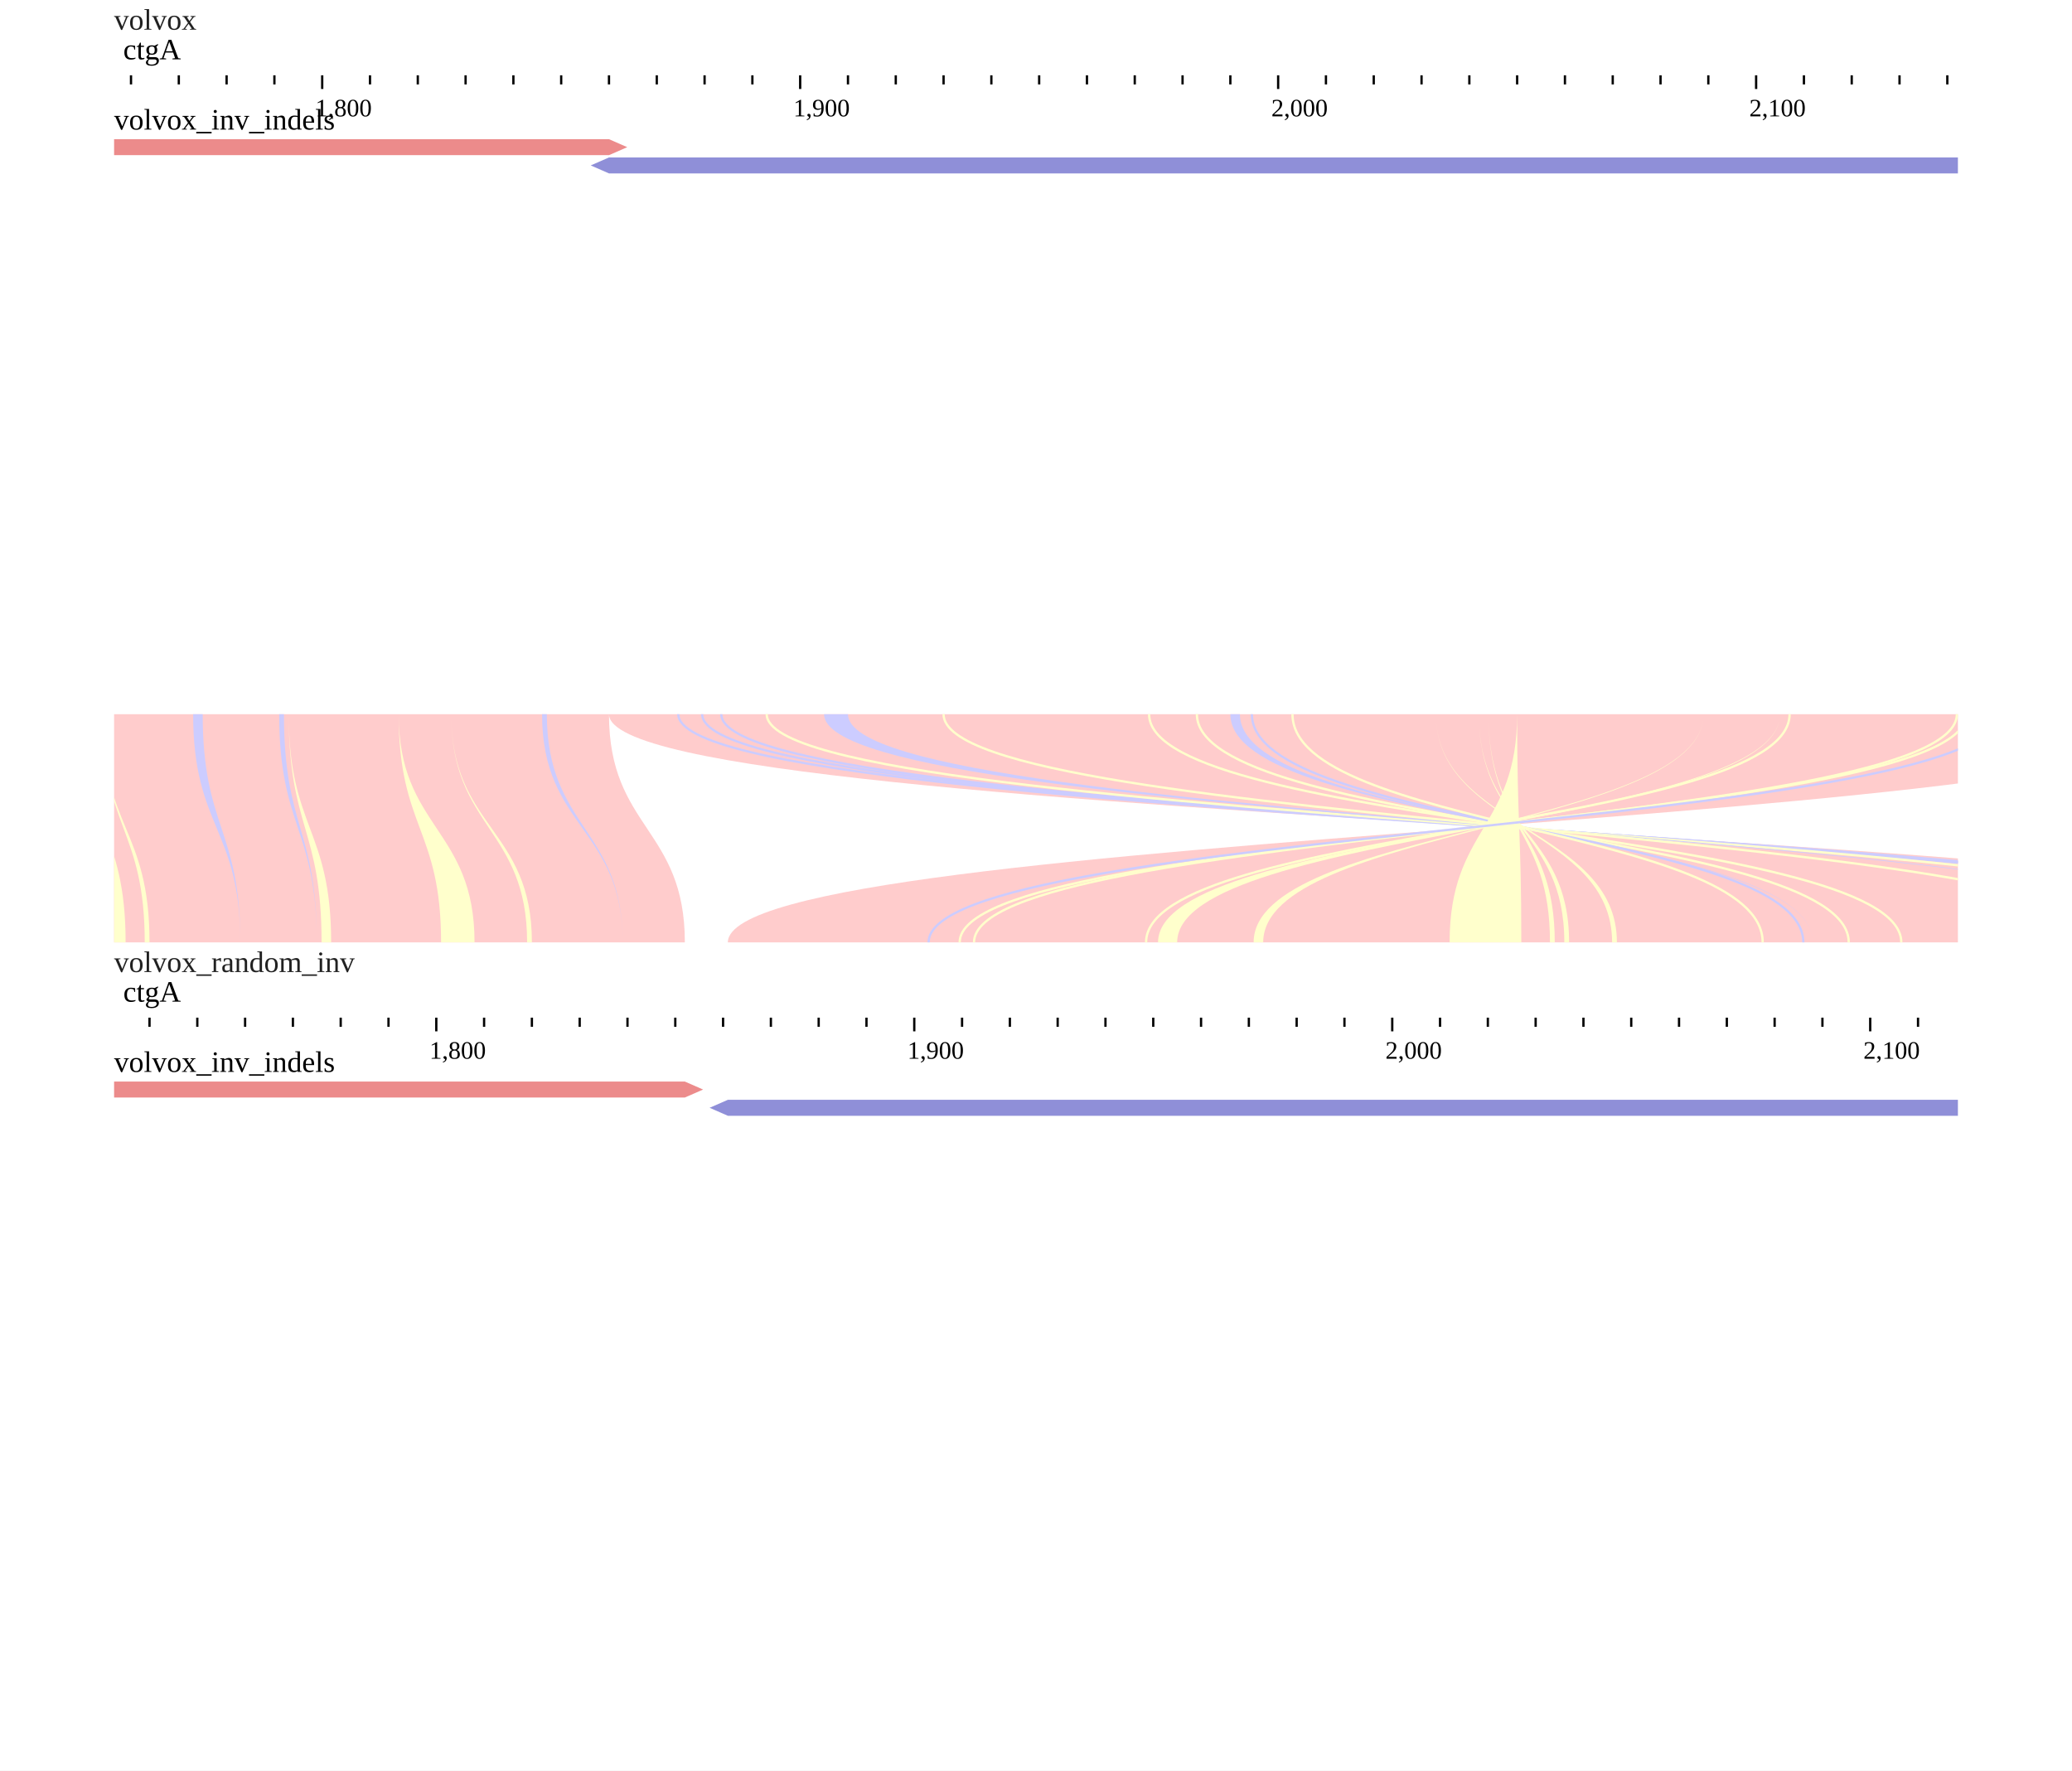
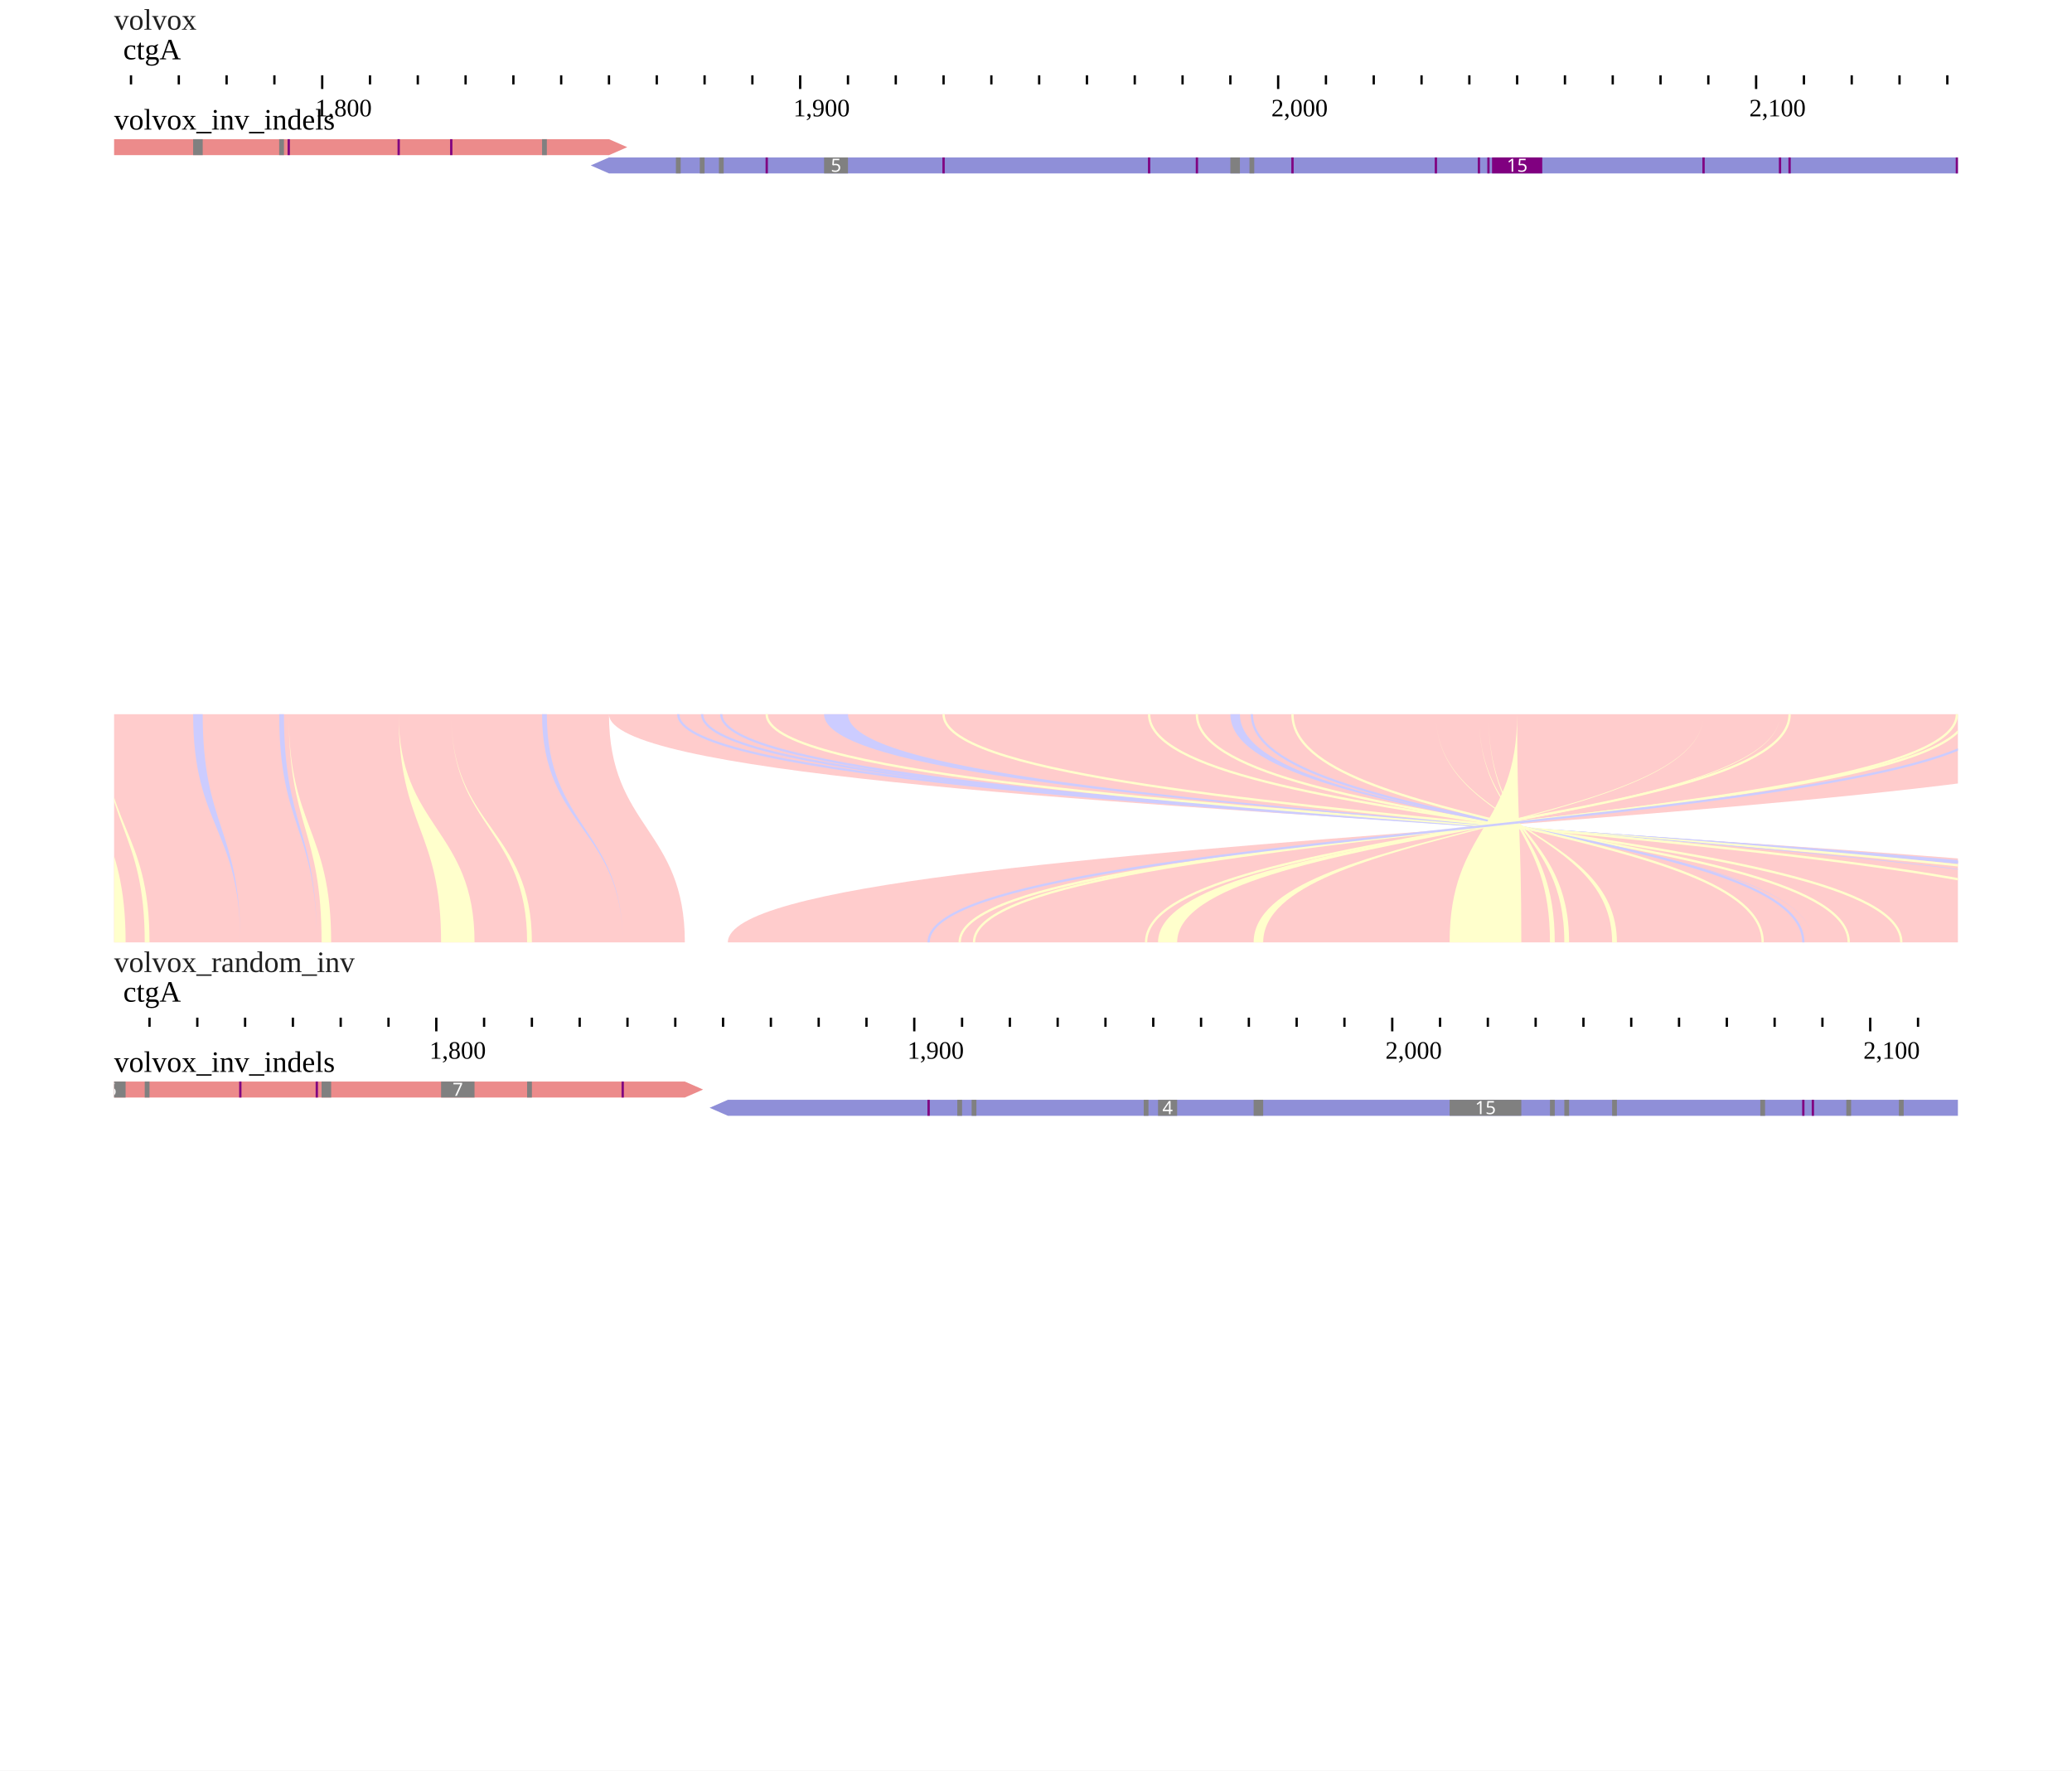
<svg xmlns="http://www.w3.org/2000/svg" width="908" height="776" viewBox="0 0 908 776">
  <rect width="908" height="776" fill="#ffffff" />
  <g transform="translate(0 0)">
    <g transform="translate(50 13)">
      <g transform="translate(0)">
        <text x="0" font-size="13" fill-opacity="0.871" fill="#000000">volvox</text>
        <g transform="translate(0 0)">
          <defs>
            <clipPath id="clip-view1-volvox:ctgA:1755.4618436724566:2141.2146774193548:0">
              <rect x="0" y="0" width="808" height="100" />
            </clipPath>
          </defs>
          <g clip-path="url(#clip-view1-volvox:ctgA:1755.4618436724566:2141.2146774193548:0)">
            <text x="4" y="13" font-size="13" fill="#000000">ctgA</text>
            <g transform="translate(0 20)">
              <line x1="-34.481" x2="-34.481" y1="0" y2="4" stroke-width="1" stroke="#000000" />
              <line x1="-13.535" x2="-13.535" y1="0" y2="4" stroke-width="1" stroke="#000000" />
              <line x1="7.411" x2="7.411" y1="0" y2="4" stroke-width="1" stroke="#000000" />
              <line x1="28.357" x2="28.357" y1="0" y2="4" stroke-width="1" stroke="#000000" />
              <line x1="49.303" x2="49.303" y1="0" y2="4" stroke-width="1" stroke="#000000" />
              <line x1="70.249" x2="70.249" y1="0" y2="4" stroke-width="1" stroke="#000000" />
              <line x1="91.195" x2="91.195" y1="0" y2="6" stroke-width="1" stroke="#000000" />
              <line x1="112.141" x2="112.141" y1="0" y2="4" stroke-width="1" stroke="#000000" />
              <line x1="133.087" x2="133.087" y1="0" y2="4" stroke-width="1" stroke="#000000" />
              <line x1="154.033" x2="154.033" y1="0" y2="4" stroke-width="1" stroke="#000000" />
              <line x1="174.979" x2="174.979" y1="0" y2="4" stroke-width="1" stroke="#000000" />
              <line x1="195.926" x2="195.926" y1="0" y2="4" stroke-width="1" stroke="#000000" />
              <line x1="216.872" x2="216.872" y1="0" y2="4" stroke-width="1" stroke="#000000" />
              <line x1="237.818" x2="237.818" y1="0" y2="4" stroke-width="1" stroke="#000000" />
              <line x1="258.764" x2="258.764" y1="0" y2="4" stroke-width="1" stroke="#000000" />
              <line x1="279.71" x2="279.71" y1="0" y2="4" stroke-width="1" stroke="#000000" />
              <line x1="300.656" x2="300.656" y1="0" y2="6" stroke-width="1" stroke="#000000" />
              <line x1="321.602" x2="321.602" y1="0" y2="4" stroke-width="1" stroke="#000000" />
              <line x1="342.548" x2="342.548" y1="0" y2="4" stroke-width="1" stroke="#000000" />
              <line x1="363.494" x2="363.494" y1="0" y2="4" stroke-width="1" stroke="#000000" />
              <line x1="384.44" x2="384.44" y1="0" y2="4" stroke-width="1" stroke="#000000" />
              <line x1="405.386" x2="405.386" y1="0" y2="4" stroke-width="1" stroke="#000000" />
              <line x1="426.332" x2="426.332" y1="0" y2="4" stroke-width="1" stroke="#000000" />
              <line x1="447.278" x2="447.278" y1="0" y2="4" stroke-width="1" stroke="#000000" />
              <line x1="468.224" x2="468.224" y1="0" y2="4" stroke-width="1" stroke="#000000" />
              <line x1="489.17" x2="489.17" y1="0" y2="4" stroke-width="1" stroke="#000000" />
              <line x1="510.116" x2="510.116" y1="0" y2="6" stroke-width="1" stroke="#000000" />
              <line x1="531.062" x2="531.062" y1="0" y2="4" stroke-width="1" stroke="#000000" />
              <line x1="552.008" x2="552.008" y1="0" y2="4" stroke-width="1" stroke="#000000" />
              <line x1="572.955" x2="572.955" y1="0" y2="4" stroke-width="1" stroke="#000000" />
              <line x1="593.901" x2="593.901" y1="0" y2="4" stroke-width="1" stroke="#000000" />
              <line x1="614.847" x2="614.847" y1="0" y2="4" stroke-width="1" stroke="#000000" />
              <line x1="635.793" x2="635.793" y1="0" y2="4" stroke-width="1" stroke="#000000" />
              <line x1="656.739" x2="656.739" y1="0" y2="4" stroke-width="1" stroke="#000000" />
              <line x1="677.685" x2="677.685" y1="0" y2="4" stroke-width="1" stroke="#000000" />
              <line x1="698.631" x2="698.631" y1="0" y2="4" stroke-width="1" stroke="#000000" />
              <line x1="719.577" x2="719.577" y1="0" y2="6" stroke-width="1" stroke="#000000" />
              <line x1="740.523" x2="740.523" y1="0" y2="4" stroke-width="1" stroke="#000000" />
              <line x1="761.469" x2="761.469" y1="0" y2="4" stroke-width="1" stroke="#000000" />
              <line x1="782.415" x2="782.415" y1="0" y2="4" stroke-width="1" stroke="#000000" />
              <line x1="803.361" x2="803.361" y1="0" y2="4" stroke-width="1" stroke="#000000" />
              <line x1="824.307" x2="824.307" y1="0" y2="4" stroke-width="1" stroke="#000000" />
              <line x1="845.253" x2="845.253" y1="0" y2="4" stroke-width="1" stroke="#000000" />
              <text x="88.195" y="18" font-size="11" fill="#000000">1,800</text>
              <text x="297.656" y="18" font-size="11" fill="#000000">1,900</text>
              <text x="507.116" y="18" font-size="11" fill="#000000">2,000</text>
              <text x="716.577" y="18" font-size="11" fill="#000000">2,100</text>
            </g>
          </g>
        </g>
      </g>
      <g transform="translate(0 30)">
        <g transform="translate(0 0)">
          <defs>
            <clipPath id="track-clip-view1-volvox_inv_indels">
              <rect x="0" y="18" width="808" height="250" />
            </clipPath>
          </defs>
          <g clip-path="url(#track-clip-view1-volvox_inv_indels)">
            <g transform="translate(0 18)">
              <defs>
                <clipPath id="alignments-clip-t1-display">
                  <rect x="0" y="0" width="808" height="250" />
                </clipPath>
              </defs>
              <g clip-path="url(#alignments-clip-t1-display)">
                <g>
                  <clipPath id="svgcanvas-clip-0">
                    <path d="M0,0h808v250h-808Z" />
                  </clipPath>
                  <g clip-path="url(#svgcanvas-clip-0)">
                    <clipPath id="svgcanvas-clip-1">
                      <path d="M0,0h808v250h-808Z" />
                    </clipPath>
                    <g clip-path="url(#svgcanvas-clip-1)">
                      <rect x="956.267" y="0" width="29295.152" height="7" fill="rgb(236,139,139)" />
                      <path d="M-405.226,0L216.872,0L224.872,3.5L216.872,7L-405.226,7Z" fill="rgb(236,139,139)" stroke="none" />
                      <path d="M914.375,8L216.872,8L208.872,11.5L216.872,15L914.375,15Z" fill="rgb(143,143,216)" stroke="none" />
+                       <rect x="1090.322" y="0" width="2.095" height="7" fill="rgb(128,128,128)" />
+                       <rect x="1153.16" y="0" width="4.189" height="7" fill="rgb(128,128,128)" />
+                       <rect x="-340.293" y="0" width="2.095" height="7" fill="rgb(128,128,128)" />
+                       <rect x="-329.82" y="0" width="2.095" height="7" fill="rgb(128,128,128)" />
+                       <rect x="-292.118" y="0" width="2.095" height="7" fill="rgb(128,128,128)" />
+                       <rect x="-248.131" y="0" width="2.095" height="7" fill="rgb(128,128,128)" />
+                       <rect x="-220.901" y="0" width="10.473" height="7" fill="rgb(128,128,128)" />
+                       <rect x="-189.482" y="0" width="2.095" height="7" fill="rgb(128,128,128)" />
+                       <rect x="-183.198" y="0" width="2.095" height="7" fill="rgb(128,128,128)" />
+                       <rect x="-118.265" y="0" width="2.095" height="7" fill="rgb(128,128,128)" />
+                       <rect x="34.641" y="0" width="4.189" height="7" fill="rgb(128,128,128)" />
+                       <rect x="72.344" y="0" width="2.095" height="7" fill="rgb(128,128,128)" />
+                       <rect x="187.547" y="0" width="2.095" height="7" fill="rgb(128,128,128)" />
+                       <rect x="246.196" y="8" width="2.095" height="7" fill="rgb(128,128,128)" />
+                       <rect x="256.669" y="8" width="2.095" height="7" fill="rgb(128,128,128)" />
+                       <rect x="265.048" y="8" width="2.095" height="7" fill="rgb(128,128,128)" />
+                       <rect x="311.129" y="8" width="10.473" height="7" fill="rgb(128,128,128)" />
+                       <rect x="489.17" y="8" width="4.189" height="7" fill="rgb(128,128,128)" />
+                       <rect x="497.549" y="8" width="2.095" height="7" fill="rgb(128,128,128)" />
+                       <rect x="824.307" y="8" width="2.095" height="7" fill="rgb(128,128,128)" />
+                       <rect x="976.713" y="0" width="1" height="7" fill="rgb(128,0,128)" />
+                       <rect x="985.092" y="0" width="1" height="7" fill="rgb(128,0,128)" />
+                       <rect x="1029.079" y="0" width="1" height="7" fill="rgb(128,0,128)" />
+                       <rect x="1050.025" y="0" width="1" height="7" fill="rgb(128,0,128)" />
+                       <rect x="1079.349" y="0" width="1" height="7" fill="rgb(128,0,128)" />
+                       <rect x="1175.701" y="0" width="1" height="7" fill="rgb(128,0,128)" />
+                       <rect x="1207.12" y="0" width="1" height="7" fill="rgb(128,0,128)" />
+                       <rect x="-259.104" y="0" width="1" height="7" fill="rgb(128,0,128)" />
+                       <rect x="-238.158" y="0" width="1" height="7" fill="rgb(128,0,128)" />
+                       <rect x="-227.685" y="0" width="1" height="7" fill="rgb(128,0,128)" />
+                       <rect x="-164.847" y="0" width="1" height="7" fill="rgb(128,0,128)" />
+                       <rect x="-137.617" y="0" width="1" height="7" fill="rgb(128,0,128)" />
+                       <rect x="-108.292" y="0" width="1" height="7" fill="rgb(128,0,128)" />
+                       <rect x="-14.035" y="0" width="1" height="7" fill="rgb(128,0,128)" />
+                       <rect x="-5.657" y="0" width="1" height="7" fill="rgb(128,0,128)" />
+                       <rect x="76.033" y="0" width="1" height="7" fill="rgb(128,0,128)" />
+                       <rect x="124.209" y="0" width="1" height="7" fill="rgb(128,0,128)" />
+                       <rect x="147.25" y="0" width="1" height="7" fill="rgb(128,0,128)" />
+                       <rect x="285.494" y="8" width="1" height="7" fill="rgb(128,0,128)" />
+                       <rect x="362.994" y="8" width="1" height="7" fill="rgb(128,0,128)" />
+                       <rect x="453.062" y="8" width="1" height="7" fill="rgb(128,0,128)" />
+                       <rect x="474.008" y="8" width="1" height="7" fill="rgb(128,0,128)" />
+                       <rect x="515.9" y="8" width="1" height="7" fill="rgb(128,0,128)" />
+                       <rect x="578.738" y="8" width="1" height="7" fill="rgb(128,0,128)" />
+                       <rect x="597.59" y="8" width="1" height="7" fill="rgb(128,0,128)" />
+                       <rect x="601.779" y="8" width="1" height="7" fill="rgb(128,0,128)" />
+                       <rect x="603.847" y="8" width="22" height="7" fill="rgb(128,0,128)" />
+                       <rect x="696.036" y="8" width="1" height="7" fill="rgb(128,0,128)" />
+                       <rect x="729.55" y="8" width="1" height="7" fill="rgb(128,0,128)" />
+                       <rect x="733.739" y="8" width="1" height="7" fill="rgb(128,0,128)" />
+                       <rect x="807.05" y="8" width="1" height="7" fill="rgb(128,0,128)" />
+                       <rect x="811.24" y="8" width="1" height="7" fill="rgb(128,0,128)" />
                    </g>
                  </g>
+                   <text x="316.365" y="11.5" fill="#fff" font-size="8" font-family="sans-serif" text-anchor="middle" dominant-baseline="middle">5</text>
+                   <text x="614.847" y="11.5" fill="#fff" font-size="8" font-family="sans-serif" text-anchor="middle" dominant-baseline="middle">15</text>
                </g>
              </g>
            </g>
          </g>
          <text x="0" y="5" fill="#000000" font-size="13" dominant-baseline="hanging">volvox_inv_indels</text>
        </g>
      </g>
      <g transform="translate(0 30)">
        <defs>
          <clipPath id="highlight-clip-view1">
            <rect x="0" y="0" width="808" height="270" />
          </clipPath>
        </defs>
        <g clip-path="url(#highlight-clip-view1)" />
      </g>
    </g>
  </g>
  <g transform="translate(0 313)">
    <g transform="translate(50 0)">
      <defs>
        <clipPath id="synclip-p1-0">
          <rect x="0" y="0" width="808" height="100" />
        </clipPath>
      </defs>
      <g clip-path="url(#synclip-p1-0)">
        <defs>
          <clipPath id="synteny-clip-s1-display">
            <rect x="0" y="0" width="808" height="100" />
          </clipPath>
        </defs>
        <g clip-path="url(#synteny-clip-s1-display)">
          <g>
            <path d="M914.375,0C914.375,50 268.966,50 268.966,100L1010.457,100C1010.457,50 216.872,50 216.872,0Z" fill="rgb(255,0,0)" fill-opacity="0.2" stroke="none" />
            <path d="M-3677,0C-3677,50 -3620.716,50 -3620.716,100L250.115,100C250.115,50 216.872,50 216.872,0Z" fill="rgb(255,0,0)" fill-opacity="0.2" stroke="none" />
            <path d="M956.267,0C956.267,50 1010.457,50 1010.457,100L29729.592,100C29729.592,50 30251.42,50 30251.42,0Z" fill="rgb(255,0,0)" fill-opacity="0.2" stroke="none" />
            <path d="M247.243,0C247.243,50 981.132,50 981.132,100" fill="none" stroke="rgb(204,204,255)" stroke-width="1" />
            <path d="M257.716,0C257.716,50 972.754,50 972.754,100" fill="none" stroke="rgb(204,204,255)" stroke-width="1" />
            <path d="M266.095,0C266.095,50 966.47,50 966.47,100" fill="none" stroke="rgb(204,204,255)" stroke-width="1" />
            <path d="M285.994,0C285.994,50 946.571,50 946.571,100" fill="none" stroke="rgb(255,255,204)" stroke-width="1" />
            <path d="M311.129,0C311.129,50 920.388,50 920.388,100L920.388,100C920.388,50 321.602,50 321.602,0Z" fill="rgb(204,204,255)" stroke="none" />
            <path d="M363.494,0C363.494,50 876.402,50 876.402,100" fill="none" stroke="rgb(255,255,204)" stroke-width="1" />
            <path d="M453.562,0C453.562,50 783.192,50 783.192,100" fill="none" stroke="rgb(255,255,204)" stroke-width="1" />
            <path d="M474.508,0C474.508,50 760.151,50 760.151,100" fill="none" stroke="rgb(255,255,204)" stroke-width="1" />
            <path d="M489.17,0C489.17,50 744.442,50 744.442,100L744.442,100C744.442,50 493.36,50 493.36,0Z" fill="rgb(204,204,255)" stroke="none" />
            <path d="M498.596,0C498.596,50 740.252,50 740.252,100" fill="none" stroke="rgb(204,204,255)" stroke-width="1" />
            <path d="M516.4,0C516.4,50 722.448,50 722.448,100" fill="none" stroke="rgb(255,255,204)" stroke-width="1" />
            <path d="M579.238,0C579.238,50 658.563,50 658.563,100L656.468,100C656.468,50 579.238,50 579.238,0Z" fill="rgb(255,255,204)" stroke="none" />
            <path d="M598.09,0C598.09,50 637.617,50 637.617,100L635.522,100C635.522,50 598.09,50 598.09,0Z" fill="rgb(255,255,204)" stroke="none" />
            <path d="M602.279,0C602.279,50 631.333,50 631.333,100L629.238,100C629.238,50 602.279,50 602.279,0Z" fill="rgb(255,255,204)" stroke="none" />
            <path d="M614.847,0C614.847,50 616.671,50 616.671,100L585.252,100C585.252,50 614.847,50 614.847,0Z" fill="rgb(255,255,204)" stroke="none" />
            <path d="M696.536,0C696.536,50 503.562,50 503.562,100L499.373,100C499.373,50 696.536,50 696.536,0Z" fill="rgb(255,255,204)" stroke="none" />
            <path d="M730.05,0C730.05,50 465.859,50 465.859,100L457.481,100C457.481,50 730.05,50 730.05,0Z" fill="rgb(255,255,204)" stroke="none" />
            <path d="M734.239,0C734.239,50 452.244,50 452.244,100" fill="none" stroke="rgb(255,255,204)" stroke-width="1" />
            <path d="M807.55,0C807.55,50 376.838,50 376.838,100" fill="none" stroke="rgb(255,255,204)" stroke-width="1" />
            <path d="M811.74,0C811.74,50 370.555,50 370.555,100" fill="none" stroke="rgb(255,255,204)" stroke-width="1" />
            <path d="M825.354,0C825.354,50 356.94,50 356.94,100" fill="none" stroke="rgb(204,204,255)" stroke-width="1" />
            <path d="M-962.391,0C-962.391,50 -975.229,50 -975.229,100L-973.135,100C-973.135,50 -962.391,50 -962.391,0Z" fill="rgb(255,255,204)" stroke="none" />
            <path d="M-903.742,0C-903.742,50 -914.486,50 -914.486,100L-914.486,100C-914.486,50 -901.648,50 -901.648,0Z" fill="rgb(204,204,255)" stroke="none" />
            <path d="M-859.756,0C-859.756,50 -872.594,50 -872.594,100L-868.405,100C-868.405,50 -859.756,50 -859.756,0Z" fill="rgb(255,255,204)" stroke="none" />
            <path d="M-721.512,0C-721.512,50 -730.161,50 -730.161,100L-728.066,100C-728.066,50 -721.512,50 -721.512,0Z" fill="rgb(255,255,204)" stroke="none" />
            <path d="M-715.228,0C-715.228,50 -721.782,50 -721.782,100L-717.593,100C-717.593,50 -715.228,50 -715.228,0Z" fill="rgb(255,255,204)" stroke="none" />
            <path d="M-700.566,0C-700.566,50 -702.931,50 -702.931,100L-702.931,100C-702.931,50 -698.471,50 -698.471,0Z" fill="rgb(204,204,255)" stroke="none" />
            <path d="M-683.809,0C-683.809,50 -688.269,50 -688.269,100L-688.269,100C-688.269,50 -679.62,50 -679.62,0Z" fill="rgb(204,204,255)" stroke="none" />
            <path d="M-660.768,0C-660.768,50 -669.417,50 -669.417,100L-669.417,100C-669.417,50 -658.674,50 -658.674,0Z" fill="rgb(204,204,255)" stroke="none" />
            <path d="M-635.633,0C-635.633,50 -646.376,50 -646.376,100L-646.376,100C-646.376,50 -633.538,50 -633.538,0Z" fill="rgb(204,204,255)" stroke="none" />
            <path d="M-610.498,0C-610.498,50 -623.336,50 -623.336,100L-623.336,100C-623.336,50 -608.403,50 -608.403,0Z" fill="rgb(204,204,255)" stroke="none" />
            <path d="M-593.741,0C-593.741,50 -608.674,50 -608.674,100L-606.579,100C-606.579,50 -593.741,50 -593.741,0Z" fill="rgb(255,255,204)" stroke="none" />
            <path d="M-587.457,0C-587.457,50 -600.295,50 -600.295,100L-598.2,100C-598.2,50 -587.457,50 -587.457,0Z" fill="rgb(255,255,204)" stroke="none" />
            <path d="M-524.619,0C-524.619,50 -535.362,50 -535.362,100L-535.362,100C-535.362,50 -522.524,50 -522.524,0Z" fill="rgb(204,204,255)" stroke="none" />
            <path d="M-499.483,0C-499.483,50 -512.322,50 -512.322,100L-512.322,100C-512.322,50 -497.389,50 -497.389,0Z" fill="rgb(204,204,255)" stroke="none" />
            <path d="M-465.97,0C-465.97,50 -480.903,50 -480.903,100L-476.713,100C-476.713,50 -465.97,50 -465.97,0Z" fill="rgb(255,255,204)" stroke="none" />
            <path d="M-451.308,0C-451.308,50 -462.051,50 -462.051,100L-462.051,100C-462.051,50 -445.024,50 -445.024,0Z" fill="rgb(204,204,255)" stroke="none" />
            <path d="M-438.74,0C-438.74,50 -455.767,50 -455.767,100L-453.673,100C-453.673,50 -438.74,50 -438.74,0Z" fill="rgb(255,255,204)" stroke="none" />
            <path d="M-413.605,0C-413.605,50 -428.537,50 -428.537,100L-415.97,100C-415.97,50 -413.605,50 -413.605,0Z" fill="rgb(255,255,204)" stroke="none" />
            <path d="M-340.293,0C-340.293,50 -342.659,50 -342.659,100L-342.659,100C-342.659,50 -338.199,50 -338.199,0Z" fill="rgb(204,204,255)" stroke="none" />
            <path d="M-329.82,0C-329.82,50 -334.28,50 -334.28,100L-334.28,100C-334.28,50 -327.726,50 -327.726,0Z" fill="rgb(204,204,255)" stroke="none" />
            <path d="M-292.118,0C-292.118,50 -298.672,50 -298.672,100L-298.672,100C-298.672,50 -290.023,50 -290.023,0Z" fill="rgb(204,204,255)" stroke="none" />
            <path d="M-258.604,0C-258.604,50 -267.253,50 -267.253,100L-265.158,100C-265.158,50 -258.604,50 -258.604,0Z" fill="rgb(255,255,204)" stroke="none" />
            <path d="M-248.131,0C-248.131,50 -254.685,50 -254.685,100L-254.685,100C-254.685,50 -246.036,50 -246.036,0Z" fill="rgb(204,204,255)" stroke="none" />
            <path d="M-237.658,0C-237.658,50 -246.307,50 -246.307,100L-244.212,100C-244.212,50 -237.658,50 -237.658,0Z" fill="rgb(255,255,204)" stroke="none" />
            <path d="M-227.185,0C-227.185,50 -233.739,50 -233.739,100L-231.645,100C-231.645,50 -227.185,50 -227.185,0Z" fill="rgb(255,255,204)" stroke="none" />
            <path d="M-220.901,0C-220.901,50 -225.361,50 -225.361,100L-225.361,100C-225.361,50 -210.428,50 -210.428,0Z" fill="rgb(204,204,255)" stroke="none" />
            <path d="M-189.482,0C-189.482,50 -204.415,50 -204.415,100L-204.415,100C-204.415,50 -187.387,50 -187.387,0Z" fill="rgb(204,204,255)" stroke="none" />
            <path d="M-183.198,0C-183.198,50 -200.225,50 -200.225,100L-200.225,100C-200.225,50 -181.103,50 -181.103,0Z" fill="rgb(204,204,255)" stroke="none" />
            <path d="M-164.347,0C-164.347,50 -183.469,50 -183.469,100L-168.806,100C-168.806,50 -164.347,50 -164.347,0Z" fill="rgb(255,255,204)" stroke="none" />
            <path d="M-137.117,0C-137.117,50 -141.576,50 -141.576,100L-131.103,100C-131.103,50 -137.117,50 -137.117,0Z" fill="rgb(255,255,204)" stroke="none" />
            <path d="M-118.265,0C-118.265,50 -112.252,50 -112.252,100L-112.252,100C-112.252,50 -116.171,50 -116.171,0Z" fill="rgb(204,204,255)" stroke="none" />
            <path d="M-107.792,0C-107.792,50 -103.874,50 -103.874,100L-101.779,100C-101.779,50 -107.792,50 -107.792,0Z" fill="rgb(255,255,204)" stroke="none" />
            <path d="M-13.535,0C-13.535,50 -7.522,50 -7.522,100L5.046,100C5.046,50 -13.535,50 -13.535,0Z" fill="rgb(255,255,204)" stroke="none" />
            <path d="M-5.157,0C-5.157,50 13.424,50 13.424,100L15.519,100C15.519,50 -5.157,50 -5.157,0Z" fill="rgb(255,255,204)" stroke="none" />
            <path d="M34.641,0C34.641,50 55.316,50 55.316,100L55.316,100C55.316,50 38.83,50 38.83,0Z" fill="rgb(204,204,255)" stroke="none" />
            <path d="M72.344,0C72.344,50 88.83,50 88.83,100L88.83,100C88.83,50 74.438,50 74.438,0Z" fill="rgb(204,204,255)" stroke="none" />
            <path d="M76.533,0C76.533,50 90.925,50 90.925,100L95.114,100C95.114,50 76.533,50 76.533,0Z" fill="rgb(255,255,204)" stroke="none" />
            <path d="M124.709,0C124.709,50 143.29,50 143.29,100L157.952,100C157.952,50 124.709,50 124.709,0Z" fill="rgb(255,255,204)" stroke="none" />
            <path d="M147.75,0C147.75,50 180.993,50 180.993,100L183.087,100C183.087,50 147.75,50 147.75,0Z" fill="rgb(255,255,204)" stroke="none" />
            <path d="M187.547,0C187.547,50 222.885,50 222.885,100L222.885,100C222.885,50 189.642,50 189.642,0Z" fill="rgb(204,204,255)" stroke="none" />
            <path d="M977.213,0C977.213,50 1031.403,50 1031.403,100L1033.497,100C1033.497,50 977.213,50 977.213,0Z" fill="rgb(255,255,204)" stroke="none" />
            <path d="M985.592,0C985.592,50 1041.876,50 1041.876,100L1046.065,100C1046.065,50 985.592,50 985.592,0Z" fill="rgb(255,255,204)" stroke="none" />
            <path d="M1029.579,0C1029.579,50 1090.052,50 1090.052,100L1092.146,100C1092.146,50 1029.579,50 1029.579,0Z" fill="rgb(255,255,204)" stroke="none" />
            <path d="M1050.525,0C1050.525,50 1113.092,50 1113.092,100L1115.187,100C1115.187,50 1050.525,50 1050.525,0Z" fill="rgb(255,255,204)" stroke="none" />
            <path d="M1079.849,0C1079.849,50 1144.511,50 1144.511,100L1146.606,100C1146.606,50 1079.849,50 1079.849,0Z" fill="rgb(255,255,204)" stroke="none" />
            <path d="M1090.322,0C1090.322,50 1157.079,50 1157.079,100L1157.079,100C1157.079,50 1092.417,50 1092.417,0Z" fill="rgb(204,204,255)" stroke="none" />
            <path d="M1153.16,0C1153.16,50 1217.822,50 1217.822,100L1217.822,100C1217.822,50 1157.349,50 1157.349,0Z" fill="rgb(204,204,255)" stroke="none" />
            <path d="M1176.201,0C1176.201,50 1236.674,50 1236.674,100L1238.769,100C1238.769,50 1176.201,50 1176.201,0Z" fill="rgb(255,255,204)" stroke="none" />
            <path d="M1207.62,0C1207.62,50 1270.188,50 1270.188,100L1272.282,100C1272.282,50 1207.62,50 1207.62,0Z" fill="rgb(255,255,204)" stroke="none" />
            <path d="M1264.174,0C1264.174,50 1328.837,50 1328.837,100L1330.931,100C1330.931,50 1264.174,50 1264.174,0Z" fill="rgb(255,255,204)" stroke="none" />
            <path d="M1289.31,0C1289.31,50 1356.066,50 1356.066,100L1356.066,100C1356.066,50 1291.404,50 1291.404,0Z" fill="rgb(204,204,255)" stroke="none" />
            <path d="M1301.877,0C1301.877,50 1366.539,50 1366.539,100L1368.634,100C1368.634,50 1301.877,50 1301.877,0Z" fill="rgb(255,255,204)" stroke="none" />
            <path d="M1324.918,0C1324.918,50 1391.675,50 1391.675,100L1391.675,100C1391.675,50 1327.012,50 1327.012,0Z" fill="rgb(204,204,255)" stroke="none" />
            <path d="M1341.675,0C1341.675,50 1406.337,50 1406.337,100L1410.526,100C1410.526,50 1341.675,50 1341.675,0Z" fill="rgb(255,255,204)" stroke="none" />
            <path d="M1350.053,0C1350.053,50 1418.905,50 1418.905,100L1418.905,100C1418.905,50 1354.242,50 1354.242,0Z" fill="rgb(204,204,255)" stroke="none" />
            <path d="M1373.094,0C1373.094,50 1437.756,50 1437.756,100L1437.756,100C1437.756,50 1375.188,50 1375.188,0Z" fill="rgb(204,204,255)" stroke="none" />
            <path d="M1383.567,0C1383.567,50 1446.134,50 1446.134,100L1446.134,100C1446.134,50 1396.134,50 1396.134,0Z" fill="rgb(204,204,255)" stroke="none" />
            <path d="M1463.162,0C1463.162,50 1513.162,50 1513.162,100L1513.162,100C1513.162,50 1465.256,50 1465.256,0Z" fill="rgb(204,204,255)" stroke="none" />
            <path d="M1492.486,0C1492.486,50 1540.392,50 1540.392,100L1542.486,100C1542.486,50 1492.486,50 1492.486,0Z" fill="rgb(255,255,204)" stroke="none" />
            <path d="M1607.69,0C1607.69,50 1657.69,50 1657.69,100L1659.784,100C1659.784,50 1607.69,50 1607.69,0Z" fill="rgb(255,255,204)" stroke="none" />
            <path d="M1624.446,0C1624.446,50 1676.541,50 1676.541,100L1678.636,100C1678.636,50 1624.446,50 1624.446,0Z" fill="rgb(255,255,204)" stroke="none" />
            <path d="M1626.541,0C1626.541,50 1680.73,50 1680.73,100L1682.825,100C1682.825,50 1626.541,50 1626.541,0Z" fill="rgb(255,255,204)" stroke="none" />
            <path d="M1651.676,0C1651.676,50 1707.96,50 1707.96,100L1710.055,100C1710.055,50 1651.676,50 1651.676,0Z" fill="rgb(255,255,204)" stroke="none" />
            <path d="M1655.866,0C1655.866,50 1714.244,50 1714.244,100L1714.244,100C1714.244,50 1657.96,50 1657.96,0Z" fill="rgb(204,204,255)" stroke="none" />
            <path d="M1704.041,0C1704.041,50 1760.325,50 1760.325,100L1764.515,100C1764.515,50 1704.041,50 1704.041,0Z" fill="rgb(255,255,204)" stroke="none" />
          </g>
        </g>
      </g>
    </g>
  </g>
  <g transform="translate(0 413)">
    <g transform="translate(50 13)">
      <g transform="translate(0)">
        <text x="0" font-size="13" fill-opacity="0.871" fill="#000000">volvox_random_inv</text>
        <g transform="translate(0 0)">
          <defs>
            <clipPath id="clip-view2-volvox_random_inv:ctgA:1731.5910000000001:2117.3438337468983:0">
              <rect x="0" y="0" width="808" height="100" />
            </clipPath>
          </defs>
          <g clip-path="url(#clip-view2-volvox_random_inv:ctgA:1731.5910000000001:2117.3438337468983:0)">
            <text x="4" y="13" font-size="13" fill="#000000">ctgA</text>
            <g transform="translate(0 20)">
              <line x1="-26.373" x2="-26.373" y1="0" y2="4" stroke-width="1" stroke="#000000" />
              <line x1="-5.427" x2="-5.427" y1="0" y2="4" stroke-width="1" stroke="#000000" />
              <line x1="15.519" x2="15.519" y1="0" y2="4" stroke-width="1" stroke="#000000" />
              <line x1="36.465" x2="36.465" y1="0" y2="4" stroke-width="1" stroke="#000000" />
              <line x1="57.411" x2="57.411" y1="0" y2="4" stroke-width="1" stroke="#000000" />
              <line x1="78.357" x2="78.357" y1="0" y2="4" stroke-width="1" stroke="#000000" />
              <line x1="99.303" x2="99.303" y1="0" y2="4" stroke-width="1" stroke="#000000" />
              <line x1="120.249" x2="120.249" y1="0" y2="4" stroke-width="1" stroke="#000000" />
              <line x1="141.195" x2="141.195" y1="0" y2="6" stroke-width="1" stroke="#000000" />
              <line x1="162.141" x2="162.141" y1="0" y2="4" stroke-width="1" stroke="#000000" />
              <line x1="183.087" x2="183.087" y1="0" y2="4" stroke-width="1" stroke="#000000" />
              <line x1="204.033" x2="204.033" y1="0" y2="4" stroke-width="1" stroke="#000000" />
              <line x1="224.979" x2="224.979" y1="0" y2="4" stroke-width="1" stroke="#000000" />
              <line x1="245.926" x2="245.926" y1="0" y2="4" stroke-width="1" stroke="#000000" />
              <line x1="266.872" x2="266.872" y1="0" y2="4" stroke-width="1" stroke="#000000" />
              <line x1="287.818" x2="287.818" y1="0" y2="4" stroke-width="1" stroke="#000000" />
              <line x1="308.764" x2="308.764" y1="0" y2="4" stroke-width="1" stroke="#000000" />
              <line x1="329.71" x2="329.71" y1="0" y2="4" stroke-width="1" stroke="#000000" />
              <line x1="350.656" x2="350.656" y1="0" y2="6" stroke-width="1" stroke="#000000" />
              <line x1="371.602" x2="371.602" y1="0" y2="4" stroke-width="1" stroke="#000000" />
              <line x1="392.548" x2="392.548" y1="0" y2="4" stroke-width="1" stroke="#000000" />
              <line x1="413.494" x2="413.494" y1="0" y2="4" stroke-width="1" stroke="#000000" />
              <line x1="434.44" x2="434.44" y1="0" y2="4" stroke-width="1" stroke="#000000" />
              <line x1="455.386" x2="455.386" y1="0" y2="4" stroke-width="1" stroke="#000000" />
              <line x1="476.332" x2="476.332" y1="0" y2="4" stroke-width="1" stroke="#000000" />
              <line x1="497.278" x2="497.278" y1="0" y2="4" stroke-width="1" stroke="#000000" />
              <line x1="518.224" x2="518.224" y1="0" y2="4" stroke-width="1" stroke="#000000" />
              <line x1="539.17" x2="539.17" y1="0" y2="4" stroke-width="1" stroke="#000000" />
              <line x1="560.116" x2="560.116" y1="0" y2="6" stroke-width="1" stroke="#000000" />
              <line x1="581.062" x2="581.062" y1="0" y2="4" stroke-width="1" stroke="#000000" />
              <line x1="602.008" x2="602.008" y1="0" y2="4" stroke-width="1" stroke="#000000" />
              <line x1="622.955" x2="622.955" y1="0" y2="4" stroke-width="1" stroke="#000000" />
              <line x1="643.901" x2="643.901" y1="0" y2="4" stroke-width="1" stroke="#000000" />
              <line x1="664.847" x2="664.847" y1="0" y2="4" stroke-width="1" stroke="#000000" />
              <line x1="685.793" x2="685.793" y1="0" y2="4" stroke-width="1" stroke="#000000" />
              <line x1="706.739" x2="706.739" y1="0" y2="4" stroke-width="1" stroke="#000000" />
              <line x1="727.685" x2="727.685" y1="0" y2="4" stroke-width="1" stroke="#000000" />
              <line x1="748.631" x2="748.631" y1="0" y2="4" stroke-width="1" stroke="#000000" />
              <line x1="769.577" x2="769.577" y1="0" y2="6" stroke-width="1" stroke="#000000" />
              <line x1="790.523" x2="790.523" y1="0" y2="4" stroke-width="1" stroke="#000000" />
              <line x1="811.469" x2="811.469" y1="0" y2="4" stroke-width="1" stroke="#000000" />
              <line x1="832.415" x2="832.415" y1="0" y2="4" stroke-width="1" stroke="#000000" />
              <text x="138.195" y="18" font-size="11" fill="#000000">1,800</text>
              <text x="347.656" y="18" font-size="11" fill="#000000">1,900</text>
              <text x="557.116" y="18" font-size="11" fill="#000000">2,000</text>
              <text x="766.577" y="18" font-size="11" fill="#000000">2,100</text>
            </g>
          </g>
        </g>
      </g>
      <g transform="translate(0 30)">
        <g transform="translate(0 0)">
          <defs>
            <clipPath id="track-clip-view2-volvox_inv_indels">
              <rect x="0" y="18" width="808" height="250" />
            </clipPath>
          </defs>
          <g clip-path="url(#track-clip-view2-volvox_inv_indels)">
            <g transform="translate(0 18)">
              <defs>
                <clipPath id="alignments-clip-t2-display">
                  <rect x="0" y="0" width="808" height="250" />
                </clipPath>
              </defs>
              <g clip-path="url(#alignments-clip-t2-display)">
                <g>
                  <clipPath id="svgcanvas-clip-2">
                    <path d="M0,0h808v250h-808Z" />
                  </clipPath>
                  <g clip-path="url(#svgcanvas-clip-2)">
                    <clipPath id="svgcanvas-clip-3">
                      <path d="M0,0h808v250h-808Z" />
                    </clipPath>
                    <g clip-path="url(#svgcanvas-clip-3)">
                      <rect x="1010.457" y="0" width="28719.136" height="7" fill="rgb(236,139,139)" />
                      <path d="M-405.497,0L250.115,0L258.115,3.5L250.115,7L-405.497,7Z" fill="rgb(236,139,139)" stroke="none" />
                      <path d="M1010.457,8L268.966,8L260.966,11.5L268.966,15L1010.457,15Z" fill="rgb(143,143,216)" stroke="none" />
+                       <rect x="1031.403" y="0" width="2.095" height="7" fill="rgb(128,128,128)" />
+                       <rect x="1041.876" y="0" width="4.189" height="7" fill="rgb(128,128,128)" />
+                       <rect x="1090.052" y="0" width="2.095" height="7" fill="rgb(128,128,128)" />
+                       <rect x="1113.092" y="0" width="2.095" height="7" fill="rgb(128,128,128)" />
+                       <rect x="1144.511" y="0" width="2.095" height="7" fill="rgb(128,128,128)" />
+                       <rect x="-267.253" y="0" width="2.095" height="7" fill="rgb(128,128,128)" />
+                       <rect x="-246.307" y="0" width="2.095" height="7" fill="rgb(128,128,128)" />
+                       <rect x="-233.739" y="0" width="2.095" height="7" fill="rgb(128,128,128)" />
+                       <rect x="-183.469" y="0" width="14.662" height="7" fill="rgb(128,128,128)" />
+                       <rect x="-141.576" y="0" width="10.473" height="7" fill="rgb(128,128,128)" />
+                       <rect x="-103.874" y="0" width="2.095" height="7" fill="rgb(128,128,128)" />
+                       <rect x="-7.522" y="0" width="12.568" height="7" fill="rgb(128,128,128)" />
+                       <rect x="13.424" y="0" width="2.095" height="7" fill="rgb(128,128,128)" />
+                       <rect x="90.925" y="0" width="4.189" height="7" fill="rgb(128,128,128)" />
+                       <rect x="143.29" y="0" width="14.662" height="7" fill="rgb(128,128,128)" />
+                       <rect x="180.993" y="0" width="2.095" height="7" fill="rgb(128,128,128)" />
+                       <rect x="369.507" y="8" width="2.095" height="7" fill="rgb(128,128,128)" />
+                       <rect x="375.791" y="8" width="2.095" height="7" fill="rgb(128,128,128)" />
+                       <rect x="451.197" y="8" width="2.095" height="7" fill="rgb(128,128,128)" />
+                       <rect x="457.481" y="8" width="8.378" height="7" fill="rgb(128,128,128)" />
+                       <rect x="499.373" y="8" width="4.189" height="7" fill="rgb(128,128,128)" />
+                       <rect x="585.252" y="8" width="31.419" height="7" fill="rgb(128,128,128)" />
+                       <rect x="629.238" y="8" width="2.095" height="7" fill="rgb(128,128,128)" />
+                       <rect x="635.522" y="8" width="2.095" height="7" fill="rgb(128,128,128)" />
+                       <rect x="656.468" y="8" width="2.095" height="7" fill="rgb(128,128,128)" />
+                       <rect x="721.401" y="8" width="2.095" height="7" fill="rgb(128,128,128)" />
+                       <rect x="759.104" y="8" width="2.095" height="7" fill="rgb(128,128,128)" />
+                       <rect x="782.145" y="8" width="2.095" height="7" fill="rgb(128,128,128)" />
+                       <rect x="874.307" y="8" width="4.189" height="7" fill="rgb(128,128,128)" />
+                       <rect x="945.524" y="8" width="2.095" height="7" fill="rgb(128,128,128)" />
+                       <rect x="1156.579" y="0" width="1" height="7" fill="rgb(128,0,128)" />
+                       <rect x="-343.159" y="0" width="1" height="7" fill="rgb(128,0,128)" />
+                       <rect x="-334.78" y="0" width="1" height="7" fill="rgb(128,0,128)" />
+                       <rect x="-299.172" y="0" width="1" height="7" fill="rgb(128,0,128)" />
+                       <rect x="-255.185" y="0" width="1" height="7" fill="rgb(128,0,128)" />
+                       <rect x="-225.861" y="0" width="1" height="7" fill="rgb(128,0,128)" />
+                       <rect x="-204.915" y="0" width="1" height="7" fill="rgb(128,0,128)" />
+                       <rect x="-200.725" y="0" width="1" height="7" fill="rgb(128,0,128)" />
+                       <rect x="-112.752" y="0" width="1" height="7" fill="rgb(128,0,128)" />
+                       <rect x="54.816" y="0" width="1" height="7" fill="rgb(128,0,128)" />
+                       <rect x="88.33" y="0" width="1" height="7" fill="rgb(128,0,128)" />
+                       <rect x="222.385" y="0" width="1" height="7" fill="rgb(128,0,128)" />
+                       <rect x="356.44" y="8" width="1" height="7" fill="rgb(128,0,128)" />
+                       <rect x="739.752" y="8" width="1" height="7" fill="rgb(128,0,128)" />
+                       <rect x="743.942" y="8" width="1" height="7" fill="rgb(128,0,128)" />
+                       <rect x="919.888" y="8" width="1" height="7" fill="rgb(128,0,128)" />
+                       <rect x="965.97" y="8" width="1" height="7" fill="rgb(128,0,128)" />
+                       <rect x="972.254" y="8" width="1" height="7" fill="rgb(128,0,128)" />
+                       <rect x="980.632" y="8" width="1" height="7" fill="rgb(128,0,128)" />
                    </g>
                  </g>
+                   <text x="-1.238" y="3.5" fill="#fff" font-size="8" font-family="sans-serif" text-anchor="middle" dominant-baseline="middle">6</text>
+                   <text x="150.621" y="3.5" fill="#fff" font-size="8" font-family="sans-serif" text-anchor="middle" dominant-baseline="middle">7</text>
+                   <text x="461.67" y="11.5" fill="#fff" font-size="8" font-family="sans-serif" text-anchor="middle" dominant-baseline="middle">4</text>
+                   <text x="600.961" y="11.5" fill="#fff" font-size="8" font-family="sans-serif" text-anchor="middle" dominant-baseline="middle">15</text>
                </g>
              </g>
            </g>
          </g>
          <text x="0" y="5" fill="#000000" font-size="13" dominant-baseline="hanging">volvox_inv_indels</text>
        </g>
      </g>
      <g transform="translate(0 30)">
        <defs>
          <clipPath id="highlight-clip-view2">
            <rect x="0" y="0" width="808" height="270" />
          </clipPath>
        </defs>
        <g clip-path="url(#highlight-clip-view2)" />
      </g>
    </g>
  </g>
</svg>
